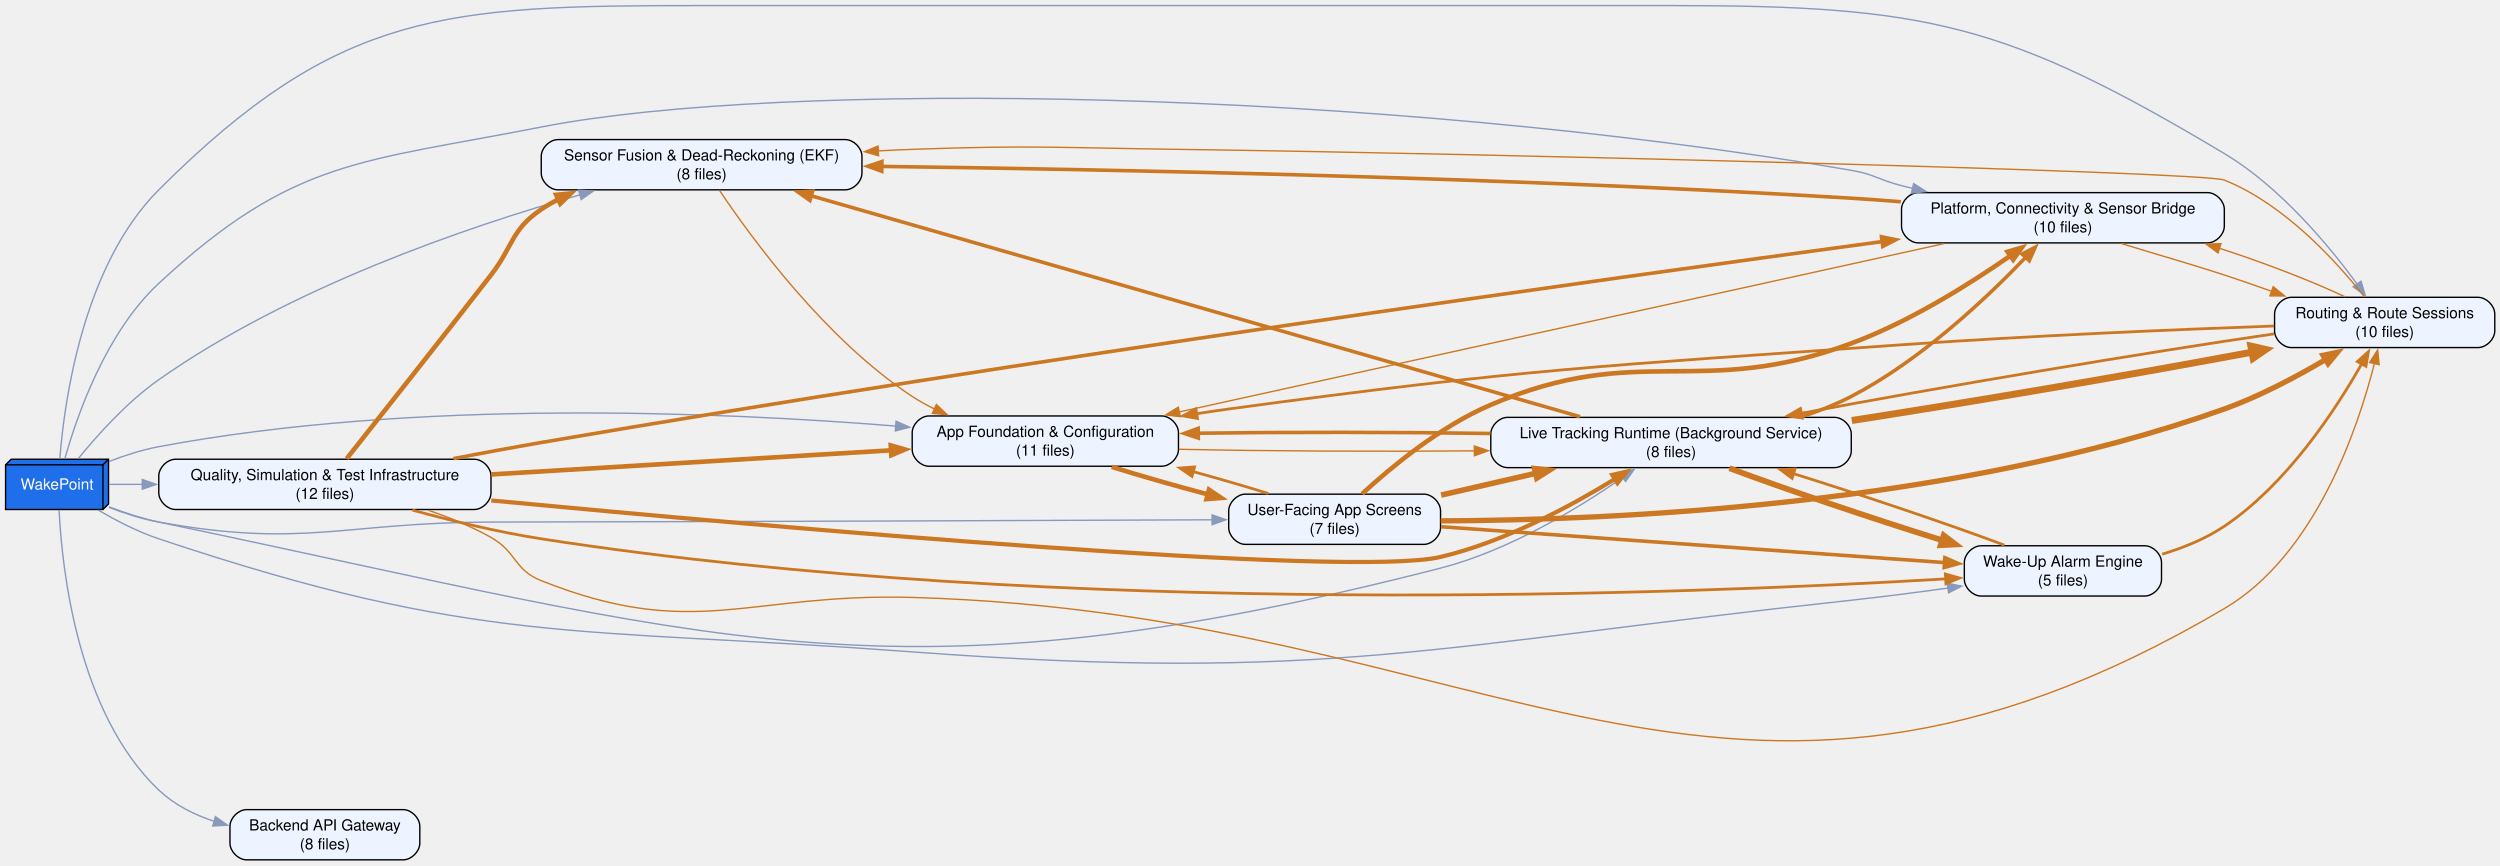
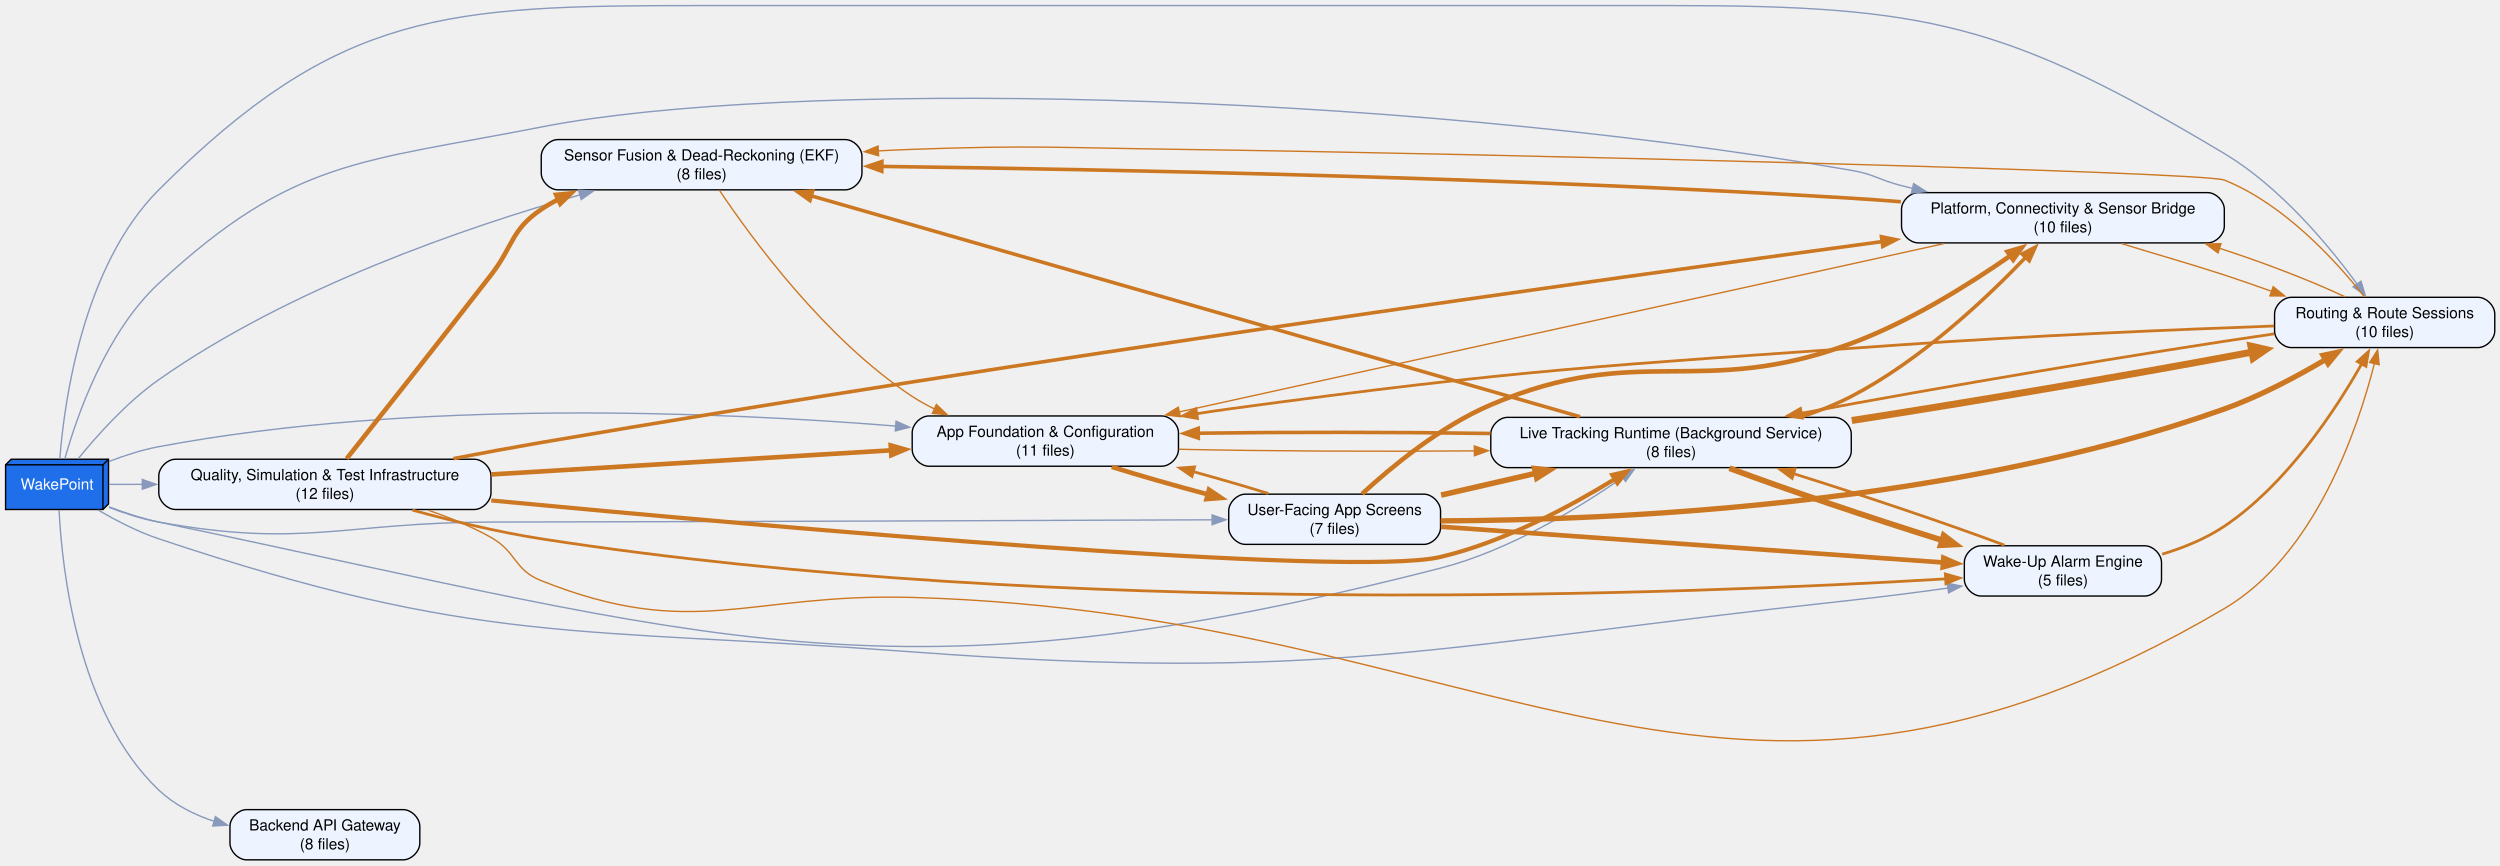
<svg xmlns="http://www.w3.org/2000/svg" width="1791pt" height="620pt" viewBox="0.00 0.00 1791.00 620.00">
  <g id="graph0" class="graph" transform="scale(1 1) rotate(0) translate(4 616)">
    <g id="node1" class="node">
      <polygon fill="#1f6feb" stroke="black" points="73.75,-287 4,-287 0,-283 0,-251 69.75,-251 73.75,-255 73.75,-287" />
      <polyline fill="none" stroke="black" points="69.75,-283 0,-283" />
      <polyline fill="none" stroke="black" points="69.75,-283 69.75,-251" />
      <polyline fill="none" stroke="black" points="69.75,-283 73.75,-287" />
      <text xml:space="preserve" text-anchor="middle" x="36.88" y="-265.3" font-family="Helvetica,sans-Serif" font-size="11.00" fill="white">WakePoint</text>
    </g>
    <g id="node2" class="node">
      <path fill="#eef4ff" stroke="black" d="M601.5,-516C601.5,-516 395.75,-516 395.75,-516 389.75,-516 383.75,-510 383.75,-504 383.75,-504 383.75,-492 383.75,-492 383.75,-486 389.75,-480 395.75,-480 395.75,-480 601.5,-480 601.5,-480 607.5,-480 613.5,-486 613.5,-492 613.5,-492 613.5,-504 613.5,-504 613.5,-510 607.5,-516 601.5,-516" />
      <text xml:space="preserve" text-anchor="middle" x="498.62" y="-501.05" font-family="Helvetica,sans-Serif" font-size="11.00">Sensor Fusion &amp; Dead-Reckoning (EKF)</text>
      <text xml:space="preserve" text-anchor="middle" x="498.62" y="-487.55" font-family="Helvetica,sans-Serif" font-size="11.00">(8 files)</text>
    </g>
    <g id="edge1" class="edge">
      <path fill="none" stroke="#8899bb" d="M51.93,-287.3C65.36,-303.82 86.88,-327.92 109.75,-344 203.34,-409.8 329.05,-453.02 411.65,-476.48" />
      <polygon fill="#8899bb" stroke="#8899bb" points="410.48,-479.79 421.05,-479.11 412.36,-473.05 410.48,-479.79" />
    </g>
    <g id="node3" class="node">
      <path fill="#eef4ff" stroke="black" d="M1310.25,-317C1310.25,-317 1076,-317 1076,-317 1070,-317 1064,-311 1064,-305 1064,-305 1064,-293 1064,-293 1064,-287 1070,-281 1076,-281 1076,-281 1310.25,-281 1310.25,-281 1316.25,-281 1322.25,-287 1322.25,-293 1322.25,-293 1322.25,-305 1322.25,-305 1322.25,-311 1316.25,-317 1310.25,-317" />
      <text xml:space="preserve" text-anchor="middle" x="1193.12" y="-302.05" font-family="Helvetica,sans-Serif" font-size="11.00">Live Tracking Runtime (Background Service)</text>
      <text xml:space="preserve" text-anchor="middle" x="1193.12" y="-288.55" font-family="Helvetica,sans-Serif" font-size="11.00">(8 files)</text>
    </g>
    <g id="edge2" class="edge">
      <path fill="none" stroke="#8899bb" d="M74.16,-252.9C85.36,-248.6 97.88,-244.48 109.75,-242 509.52,-158.63 632.4,-107.65 1028,-209 1076.93,-221.53 1126.94,-252.02 1158.69,-274.04" />
      <polygon fill="#8899bb" stroke="#8899bb" points="1156.51,-276.79 1166.7,-279.7 1160.55,-271.07 1156.51,-276.79" />
    </g>
    <g id="node4" class="node">
      <path fill="#eef4ff" stroke="black" d="M1532.5,-225C1532.5,-225 1415.25,-225 1415.25,-225 1409.25,-225 1403.25,-219 1403.25,-213 1403.25,-213 1403.25,-201 1403.25,-201 1403.25,-195 1409.25,-189 1415.25,-189 1415.25,-189 1532.5,-189 1532.5,-189 1538.5,-189 1544.5,-195 1544.5,-201 1544.5,-201 1544.5,-213 1544.5,-213 1544.5,-219 1538.5,-225 1532.5,-225" />
      <text xml:space="preserve" text-anchor="middle" x="1473.88" y="-210.05" font-family="Helvetica,sans-Serif" font-size="11.00">Wake-Up Alarm Engine</text>
      <text xml:space="preserve" text-anchor="middle" x="1473.88" y="-196.55" font-family="Helvetica,sans-Serif" font-size="11.00">(5 files)</text>
    </g>
    <g id="edge3" class="edge">
      <path fill="none" stroke="#8899bb" d="M66.2,-250.65C79.03,-243.14 94.67,-235.05 109.75,-230 339.78,-152.99 407.6,-167.05 649.5,-149 948.12,-126.72 1024.53,-153.85 1322.25,-186 1344.82,-188.44 1369.22,-191.61 1391.67,-194.74" />
      <polygon fill="#8899bb" stroke="#8899bb" points="1390.98,-198.18 1401.37,-196.11 1391.96,-191.25 1390.98,-198.18" />
    </g>
    <g id="node5" class="node">
      <path fill="#eef4ff" stroke="black" d="M1771.25,-403C1771.25,-403 1637.5,-403 1637.5,-403 1631.5,-403 1625.5,-397 1625.5,-391 1625.5,-391 1625.5,-379 1625.5,-379 1625.5,-373 1631.5,-367 1637.5,-367 1637.5,-367 1771.25,-367 1771.25,-367 1777.25,-367 1783.25,-373 1783.25,-379 1783.25,-379 1783.25,-391 1783.25,-391 1783.25,-397 1777.25,-403 1771.25,-403" />
      <text xml:space="preserve" text-anchor="middle" x="1704.38" y="-388.05" font-family="Helvetica,sans-Serif" font-size="11.00">Routing &amp; Route Sessions</text>
      <text xml:space="preserve" text-anchor="middle" x="1704.38" y="-374.55" font-family="Helvetica,sans-Serif" font-size="11.00">(10 files)</text>
    </g>
    <g id="edge4" class="edge">
      <path fill="none" stroke="#8899bb" d="M38.85,-287.32C42,-327.77 55.15,-425.42 109.75,-480 238.53,-608.74 315.53,-612 497.62,-612 497.62,-612 497.62,-612 1194.12,-612 1376.05,-612 1433.35,-599.35 1589.5,-506 1629.59,-482.03 1664.52,-439.98 1684.78,-412.31" />
      <polygon fill="#8899bb" stroke="#8899bb" points="1687.46,-414.57 1690.44,-404.4 1681.77,-410.5 1687.46,-414.57" />
    </g>
    <g id="node6" class="node">
      <path fill="#eef4ff" stroke="black" d="M1577.5,-478C1577.5,-478 1370.25,-478 1370.25,-478 1364.25,-478 1358.25,-472 1358.25,-466 1358.25,-466 1358.25,-454 1358.25,-454 1358.25,-448 1364.25,-442 1370.25,-442 1370.25,-442 1577.5,-442 1577.5,-442 1583.5,-442 1589.5,-448 1589.5,-454 1589.5,-454 1589.5,-466 1589.5,-466 1589.5,-472 1583.5,-478 1577.5,-478" />
      <text xml:space="preserve" text-anchor="middle" x="1473.88" y="-463.05" font-family="Helvetica,sans-Serif" font-size="11.00">Platform, Connectivity &amp; Sensor Bridge</text>
      <text xml:space="preserve" text-anchor="middle" x="1473.88" y="-449.55" font-family="Helvetica,sans-Serif" font-size="11.00">(10 files)</text>
    </g>
    <g id="edge5" class="edge">
      <path fill="none" stroke="#8899bb" d="M42.51,-287.48C50.97,-317.65 71.65,-377.65 109.75,-413 206.19,-502.48 254.66,-499.64 383.75,-525 555.82,-558.81 981.1,-552.61 1322.25,-494 1338.74,-491.17 1342.03,-487.1 1358.25,-483 1360.87,-482.34 1363.52,-481.69 1366.2,-481.04" />
      <polygon fill="#8899bb" stroke="#8899bb" points="1366.92,-484.47 1375.86,-478.78 1365.32,-477.65 1366.92,-484.47" />
    </g>
    <g id="node7" class="node">
      <path fill="#eef4ff" stroke="black" d="M1016,-262C1016,-262 888.25,-262 888.25,-262 882.25,-262 876.25,-256 876.25,-250 876.25,-250 876.25,-238 876.25,-238 876.25,-232 882.25,-226 888.25,-226 888.25,-226 1016,-226 1016,-226 1022,-226 1028,-232 1028,-238 1028,-238 1028,-250 1028,-250 1028,-256 1022,-262 1016,-262" />
      <text xml:space="preserve" text-anchor="middle" x="952.12" y="-247.05" font-family="Helvetica,sans-Serif" font-size="11.00">User-Facing App Screens</text>
      <text xml:space="preserve" text-anchor="middle" x="952.12" y="-233.55" font-family="Helvetica,sans-Serif" font-size="11.00">(7 files)</text>
    </g>
    <g id="edge6" class="edge">
      <path fill="none" stroke="#8899bb" d="M74.09,-252.51C85.28,-248.21 97.82,-244.17 109.75,-242 213.83,-223.1 241.97,-241.82 347.75,-242 531.75,-242.3 747.31,-243.13 864.5,-243.62" />
      <polygon fill="#8899bb" stroke="#8899bb" points="864.34,-247.12 874.36,-243.66 864.37,-240.12 864.34,-247.12" />
    </g>
    <g id="node8" class="node">
      <path fill="#eef4ff" stroke="black" d="M828.25,-318C828.25,-318 661.5,-318 661.5,-318 655.5,-318 649.5,-312 649.5,-306 649.5,-306 649.5,-294 649.5,-294 649.5,-288 655.5,-282 661.5,-282 661.5,-282 828.25,-282 828.25,-282 834.25,-282 840.25,-288 840.25,-294 840.25,-294 840.25,-306 840.25,-306 840.25,-312 834.25,-318 828.25,-318" />
      <text xml:space="preserve" text-anchor="middle" x="744.88" y="-303.05" font-family="Helvetica,sans-Serif" font-size="11.00">App Foundation &amp; Configuration</text>
      <text xml:space="preserve" text-anchor="middle" x="744.88" y="-289.55" font-family="Helvetica,sans-Serif" font-size="11.00">(11 files)</text>
    </g>
    <g id="edge7" class="edge">
      <path fill="none" stroke="#8899bb" d="M74.1,-285.41C85.3,-289.71 97.83,-293.77 109.75,-296 292.92,-330.31 511.09,-320.99 637.9,-310.75" />
      <polygon fill="#8899bb" stroke="#8899bb" points="637.95,-314.26 647.62,-309.94 637.37,-307.28 637.95,-314.26" />
    </g>
    <g id="node9" class="node">
      <path fill="#eef4ff" stroke="black" d="M284.75,-36C284.75,-36 172.75,-36 172.75,-36 166.75,-36 160.75,-30 160.75,-24 160.75,-24 160.75,-12 160.75,-12 160.75,-6 166.75,0 172.75,0 172.75,0 284.75,0 284.75,0 290.75,0 296.75,-6 296.75,-12 296.75,-12 296.75,-24 296.75,-24 296.75,-30 290.75,-36 284.75,-36" />
      <text xml:space="preserve" text-anchor="middle" x="228.75" y="-21.05" font-family="Helvetica,sans-Serif" font-size="11.00">Backend API Gateway</text>
      <text xml:space="preserve" text-anchor="middle" x="228.75" y="-7.55" font-family="Helvetica,sans-Serif" font-size="11.00">(8 files)</text>
    </g>
    <g id="edge8" class="edge">
      <path fill="none" stroke="#8899bb" d="M38.32,-250.68C40.37,-208.8 51.41,-105.37 109.75,-50 120.84,-39.48 135.03,-32.34 149.69,-27.52" />
      <polygon fill="#8899bb" stroke="#8899bb" points="150.34,-30.98 158.97,-24.83 148.39,-24.26 150.34,-30.98" />
    </g>
    <g id="node10" class="node">
      <path fill="#eef4ff" stroke="black" d="M335.75,-287C335.75,-287 121.75,-287 121.75,-287 115.75,-287 109.75,-281 109.75,-275 109.75,-275 109.75,-263 109.75,-263 109.75,-257 115.75,-251 121.75,-251 121.75,-251 335.75,-251 335.75,-251 341.75,-251 347.75,-257 347.75,-263 347.75,-263 347.75,-275 347.75,-275 347.75,-281 341.75,-287 335.75,-287" />
      <text xml:space="preserve" text-anchor="middle" x="228.75" y="-272.05" font-family="Helvetica,sans-Serif" font-size="11.00">Quality, Simulation &amp; Test Infrastructure</text>
      <text xml:space="preserve" text-anchor="middle" x="228.75" y="-258.55" font-family="Helvetica,sans-Serif" font-size="11.00">(12 files)</text>
    </g>
    <g id="edge9" class="edge">
      <path fill="none" stroke="#8899bb" d="M74.04,-269C81.37,-269 89.47,-269 98.01,-269" />
      <polygon fill="#8899bb" stroke="#8899bb" points="97.94,-272.5 107.94,-269 97.94,-265.5 97.94,-272.5" />
    </g>
    <g id="edge12" class="edge">
      <path fill="none" stroke="#cc7722" d="M511.36,-479.74C534.05,-445.85 587.21,-372.96 649.5,-332 654.56,-328.67 660,-325.66 665.62,-322.93" />
      <polygon fill="#cc7722" stroke="#cc7722" points="666.82,-326.23 674.51,-318.95 663.96,-319.84 666.82,-326.23" />
    </g>
    <g id="edge14" class="edge">
      <path fill="none" stroke="#cc7722" stroke-width="2.58" d="M1127.94,-317.44C1000.28,-354.13 714.96,-436.12 577.11,-475.73" />
      <polygon fill="#cc7722" stroke="#cc7722" stroke-width="2.58" points="576.24,-472.34 567.59,-478.47 578.17,-479.07 576.24,-472.34" />
    </g>
    <g id="edge17" class="edge">
      <path fill="none" stroke="#cc7722" stroke-width="4.17" d="M1234.96,-280.58C1274.84,-265.6 1336.75,-244.72 1387.43,-228.92" />
      <polygon fill="#cc7722" stroke="#cc7722" stroke-width="4.17" points="1388.46,-232.42 1396.94,-225.99 1386.31,-225.45 1388.46,-232.42" />
    </g>
    <g id="edge16" class="edge">
      <path fill="none" stroke="#cc7722" stroke-width="5" d="M1322.63,-314.75C1411.9,-328.59 1528.84,-348.54 1609.44,-363.76" />
      <polygon fill="#cc7722" stroke="#cc7722" stroke-width="5" points="1608.54,-368.04 1619.18,-365.62 1610.18,-359.45 1608.54,-368.04" />
    </g>
    <g id="edge15" class="edge">
      <path fill="none" stroke="#cc7722" stroke-width="2.58" d="M1286.64,-317.44C1298.95,-321.44 1311.14,-326.24 1322.25,-332 1371.91,-357.74 1419.39,-402.59 1447.34,-431.78" />
      <polygon fill="#cc7722" stroke="#cc7722" stroke-width="2.58" points="1444.64,-434.03 1454.04,-438.92 1449.75,-429.23 1444.64,-434.03" />
    </g>
    <g id="edge13" class="edge">
      <path fill="none" stroke="#cc7722" stroke-width="2.58" d="M1063.76,-305.46C997.41,-306.47 917.32,-306.55 854.14,-305.64" />
      <polygon fill="#cc7722" stroke="#cc7722" stroke-width="2.58" points="854.47,-302.14 844.42,-305.49 854.36,-309.14 854.47,-302.14" />
    </g>
    <g id="edge36" class="edge">
      <path fill="none" stroke="#cc7722" stroke-width="2" d="M1431.96,-225.45C1392.38,-240.32 1331.12,-260.99 1280.69,-276.73" />
      <polygon fill="#cc7722" stroke="#cc7722" stroke-width="2" points="1279.87,-273.32 1271.35,-279.62 1281.94,-280.01 1279.87,-273.32" />
    </g>
    <g id="edge37" class="edge">
      <path fill="none" stroke="#cc7722" stroke-width="2" d="M1544.94,-218.98C1560.44,-223.64 1576.2,-230.09 1589.5,-239 1634.21,-268.96 1669.15,-322.19 1687.97,-355.43" />
      <polygon fill="#cc7722" stroke="#cc7722" stroke-width="2" points="1684.82,-356.96 1692.71,-364.04 1690.96,-353.59 1684.82,-356.96" />
    </g>
    <g id="edge28" class="edge">
      <path fill="none" stroke="#cc7722" d="M1690,-403.16C1670.86,-427.48 1633.12,-469.56 1589.5,-487 1574.5,-493 1056.95,-506.12 840.25,-509 755.48,-510.13 734.22,-512.1 649.5,-509 641.52,-508.71 633.31,-508.33 625.04,-507.89" />
      <polygon fill="#cc7722" stroke="#cc7722" points="625.42,-504.4 615.24,-507.33 625.03,-511.39 625.42,-504.4" />
    </g>
    <g id="edge29" class="edge">
      <path fill="none" stroke="#cc7722" stroke-width="2" d="M1625.2,-376.83C1533.97,-363.61 1383.3,-338.26 1286.41,-319.93" />
      <polygon fill="#cc7722" stroke="#cc7722" stroke-width="2" points="1287.15,-316.5 1276.67,-318.07 1285.84,-323.38 1287.15,-316.5" />
    </g>
    <g id="edge30" class="edge">
      <path fill="none" stroke="#cc7722" d="M1676.01,-403.34C1653.09,-414.24 1619.42,-427.2 1589.5,-437 1588.32,-437.39 1587.14,-437.77 1585.94,-438.16" />
      <polygon fill="#cc7722" stroke="#cc7722" points="1584.99,-434.79 1576.5,-441.13 1587.09,-441.46 1584.99,-434.79" />
    </g>
    <g id="edge27" class="edge">
      <path fill="none" stroke="#cc7722" stroke-width="2" d="M1625.18,-382.46C1555.19,-379.93 1449.79,-375.49 1358.25,-369 1143.59,-353.79 1089.49,-351.94 876.25,-323 868.72,-321.98 860.96,-320.84 853.15,-319.62" />
      <polygon fill="#cc7722" stroke="#cc7722" stroke-width="2" points="853.86,-316.19 843.43,-318.07 852.76,-323.1 853.86,-316.19" />
    </g>
    <g id="edge19" class="edge">
      <path fill="none" stroke="#cc7722" stroke-width="2.58" d="M1357.8,-471.45C1345.8,-472.42 1333.78,-473.3 1322.25,-474 1076.8,-488.97 789.57,-494.66 627.67,-496.78" />
      <polygon fill="#cc7722" stroke="#cc7722" stroke-width="2.58" points="627.7,-493.28 617.74,-496.91 627.79,-500.28 627.7,-493.28" />
    </g>
    <g id="edge20" class="edge">
      <path fill="none" stroke="#cc7722" d="M1515.72,-441.55C1537.72,-434.67 1565.25,-426.95 1589.5,-419 1600.53,-415.38 1612.08,-411.34 1623.4,-407.31" />
      <polygon fill="#cc7722" stroke="#cc7722" points="1624.5,-410.63 1632.74,-403.97 1622.15,-404.04 1624.5,-410.63" />
    </g>
    <g id="edge18" class="edge">
      <path fill="none" stroke="#cc7722" d="M1388.87,-441.51C1252.43,-411.48 983.55,-352.31 840.54,-320.83" />
      <polygon fill="#cc7722" stroke="#cc7722" points="841.62,-317.49 831.1,-318.76 840.12,-324.33 841.62,-317.49" />
    </g>
    <g id="edge32" class="edge">
      <path fill="none" stroke="#cc7722" stroke-width="4" d="M1028.42,-261.33C1049.99,-266.29 1073.79,-271.77 1096.41,-276.97" />
      <polygon fill="#cc7722" stroke="#cc7722" stroke-width="4" points="1095.41,-280.33 1105.94,-279.17 1096.98,-273.51 1095.41,-280.33" />
    </g>
    <g id="edge35" class="edge">
-       <path fill="none" stroke="#cc7722" stroke-width="2.58" d="M1028.42,-238.64C1124.35,-231.81 1289.62,-220.05 1389.33,-212.95" />
-       <polygon fill="#cc7722" stroke="#cc7722" stroke-width="2.58" points="1389.33,-216.46 1399.06,-212.25 1388.83,-209.47 1389.33,-216.46" />
+       <path fill="none" stroke="#cc7722" stroke-width="3.32" d="M1028.42,-238.64C1123.96,-231.84 1288.27,-220.14 1388.1,-213.03" />
+       <polygon fill="#cc7722" stroke="#cc7722" stroke-width="3.32" points="1388.21,-216.54 1397.94,-212.33 1387.72,-209.55 1388.21,-216.54" />
    </g>
    <g id="edge34" class="edge">
      <path fill="none" stroke="#cc7722" stroke-width="3.81" d="M1028.07,-242.85C1149.6,-243.26 1395.58,-253.62 1589.5,-323 1614.76,-332.04 1641.19,-346.1 1662.22,-358.55" />
      <polygon fill="#cc7722" stroke="#cc7722" stroke-width="3.81" points="1660.22,-361.43 1670.58,-363.63 1663.85,-355.45 1660.22,-361.43" />
    </g>
    <g id="edge33" class="edge">
      <path fill="none" stroke="#cc7722" stroke-width="3.32" d="M971.8,-262.2C992.53,-281.29 1027.88,-310.61 1064,-326 1171.11,-371.64 1213.02,-329.67 1322.25,-370 1363.95,-385.39 1407.04,-412.48 1436.4,-432.92" />
      <polygon fill="#cc7722" stroke="#cc7722" stroke-width="3.32" points="1434.2,-435.66 1444.38,-438.59 1438.26,-429.95 1434.2,-435.66" />
    </g>
    <g id="edge31" class="edge">
      <path fill="none" stroke="#cc7722" stroke-width="2" d="M904.64,-262.44C888.49,-267.48 869.65,-272.95 850.72,-278.14" />
      <polygon fill="#cc7722" stroke="#cc7722" stroke-width="2" points="849.95,-274.72 841.21,-280.71 851.78,-281.48 849.95,-274.72" />
    </g>
    <g id="edge10" class="edge">
      <path fill="none" stroke="#cc7722" d="M840.51,-294.15C902.07,-292.81 983.42,-292.4 1052.37,-293" />
      <polygon fill="#cc7722" stroke="#cc7722" points="1052.22,-296.5 1062.25,-293.1 1052.28,-289.5 1052.22,-296.5" />
    </g>
    <g id="edge11" class="edge">
      <path fill="none" stroke="#cc7722" stroke-width="3.32" d="M792.45,-281.53C812.92,-275.14 837.68,-268.07 861.49,-261.75" />
      <polygon fill="#cc7722" stroke="#cc7722" stroke-width="3.32" points="862.1,-265.21 870.89,-259.3 860.33,-258.44 862.1,-265.21" />
    </g>
    <g id="edge22" class="edge">
      <path fill="none" stroke="#cc7722" stroke-width="3.32" d="M244.36,-287.41C266.73,-315.65 310.77,-371.36 347.75,-419 363.88,-439.79 361.97,-451.24 383.75,-466 387.7,-468.68 391.88,-471.13 396.2,-473.39" />
      <polygon fill="#cc7722" stroke="#cc7722" stroke-width="3.32" points="394.43,-476.42 404.98,-477.44 397.37,-470.07 394.43,-476.42" />
    </g>
    <g id="edge23" class="edge">
      <path fill="none" stroke="#cc7722" stroke-width="3" d="M347.95,-257.47C554.11,-237.93 963.71,-201.83 1028,-217 1073.71,-227.78 1121.2,-253.34 1153.27,-273.08" />
      <polygon fill="#cc7722" stroke="#cc7722" stroke-width="3" points="1151.01,-275.8 1161.34,-278.17 1154.74,-269.87 1151.01,-275.8" />
    </g>
    <g id="edge26" class="edge">
      <path fill="none" stroke="#cc7722" stroke-width="2" d="M291.4,-250.57C319.34,-242.94 352.95,-234.78 383.75,-230 755.42,-172.27 1206.91,-190.36 1389.9,-201.3" />
      <polygon fill="#cc7722" stroke="#cc7722" stroke-width="2" points="1389.66,-204.79 1399.85,-201.91 1390.08,-197.81 1389.66,-204.79" />
    </g>
    <g id="edge25" class="edge">
      <path fill="none" stroke="#cc7722" d="M302.81,-250.5C318.14,-245.25 333.86,-238.79 347.75,-231 366.16,-220.67 364.13,-207.79 383.75,-200 493.63,-156.36 531.32,-191.33 649.5,-188 1067.13,-176.22 1229.42,31.88 1589.5,-180 1654.68,-218.35 1685.23,-308.98 1697.08,-355.83" />
      <polygon fill="#cc7722" stroke="#cc7722" points="1693.61,-356.36 1699.35,-365.27 1700.42,-354.73 1693.61,-356.36" />
    </g>
    <g id="edge24" class="edge">
      <path fill="none" stroke="#cc7722" stroke-width="2.58" d="M320.83,-287.46C341.48,-291.44 363.35,-295.51 383.75,-299 729.98,-358.28 1140.39,-415.42 1344.4,-442.94" />
      <polygon fill="#cc7722" stroke="#cc7722" stroke-width="2.58" points="1343.89,-446.4 1354.26,-444.27 1344.82,-439.47 1343.89,-446.4" />
    </g>
    <g id="edge21" class="edge">
      <path fill="none" stroke="#cc7722" stroke-width="3.32" d="M348.02,-276.13C434.31,-281.33 550.4,-288.33 634.54,-293.41" />
      <polygon fill="#cc7722" stroke="#cc7722" stroke-width="3.32" points="634.12,-296.89 644.32,-294 634.54,-289.9 634.12,-296.89" />
    </g>
  </g>
</svg>
